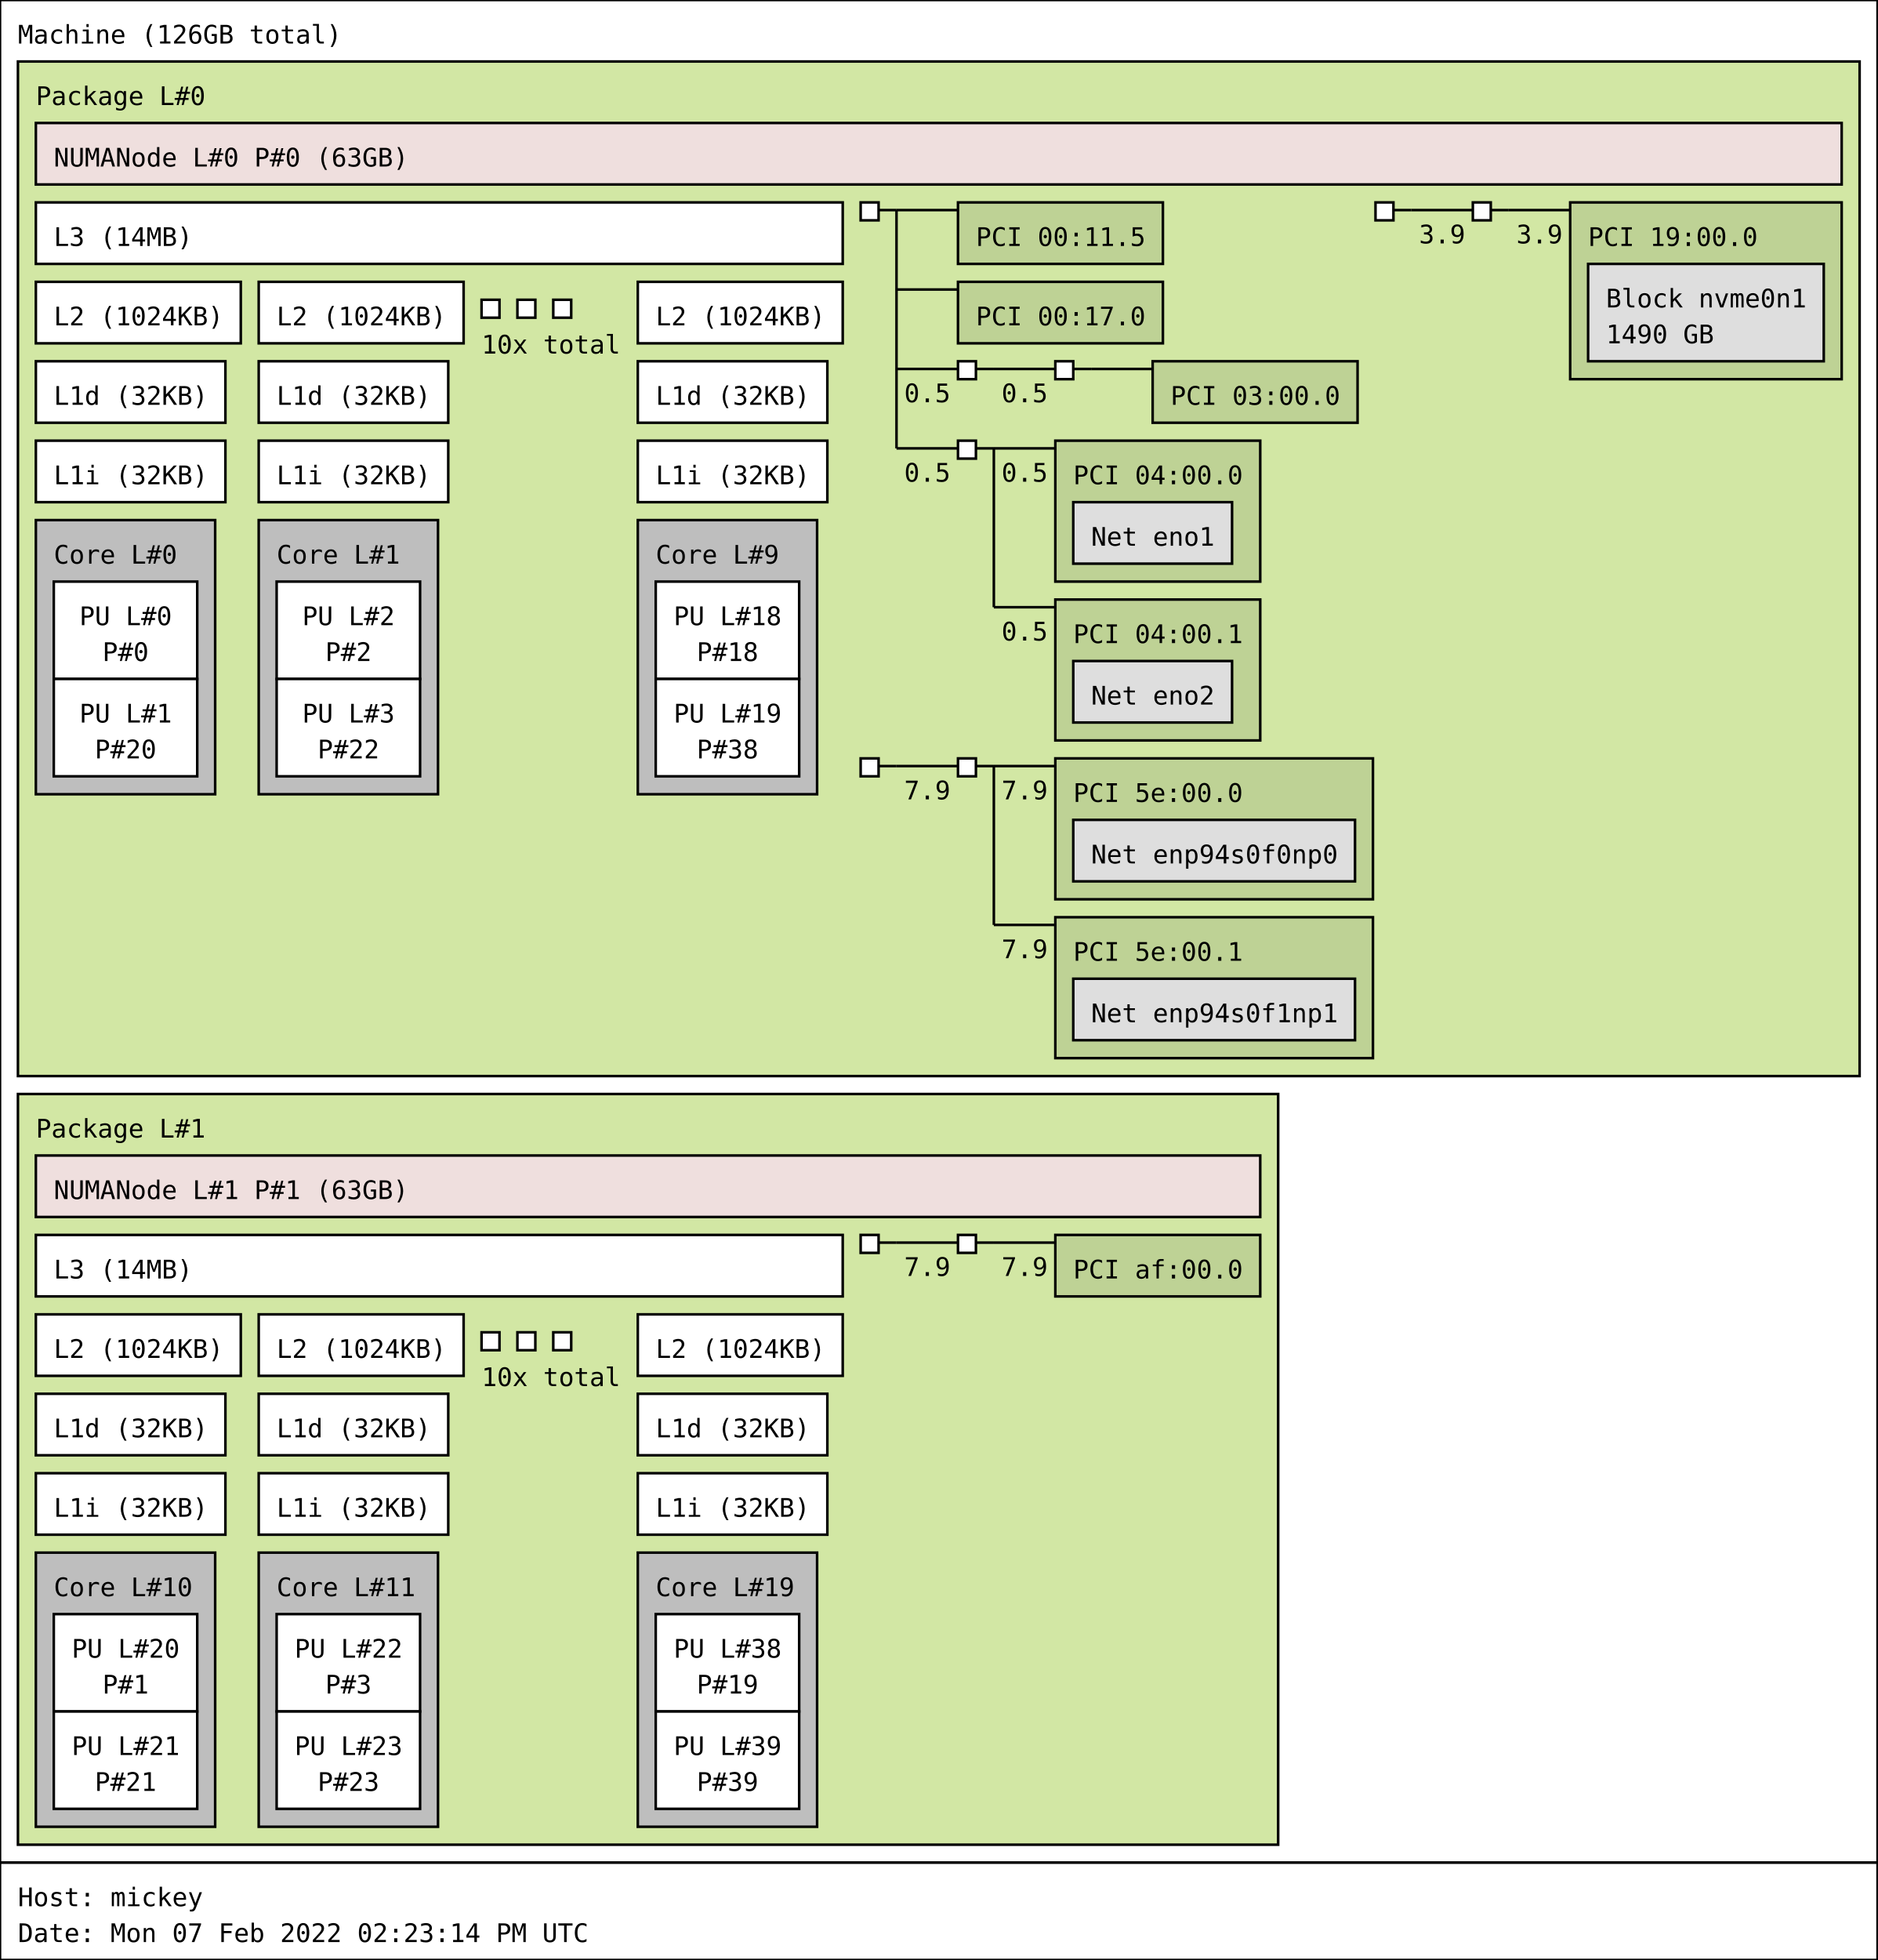
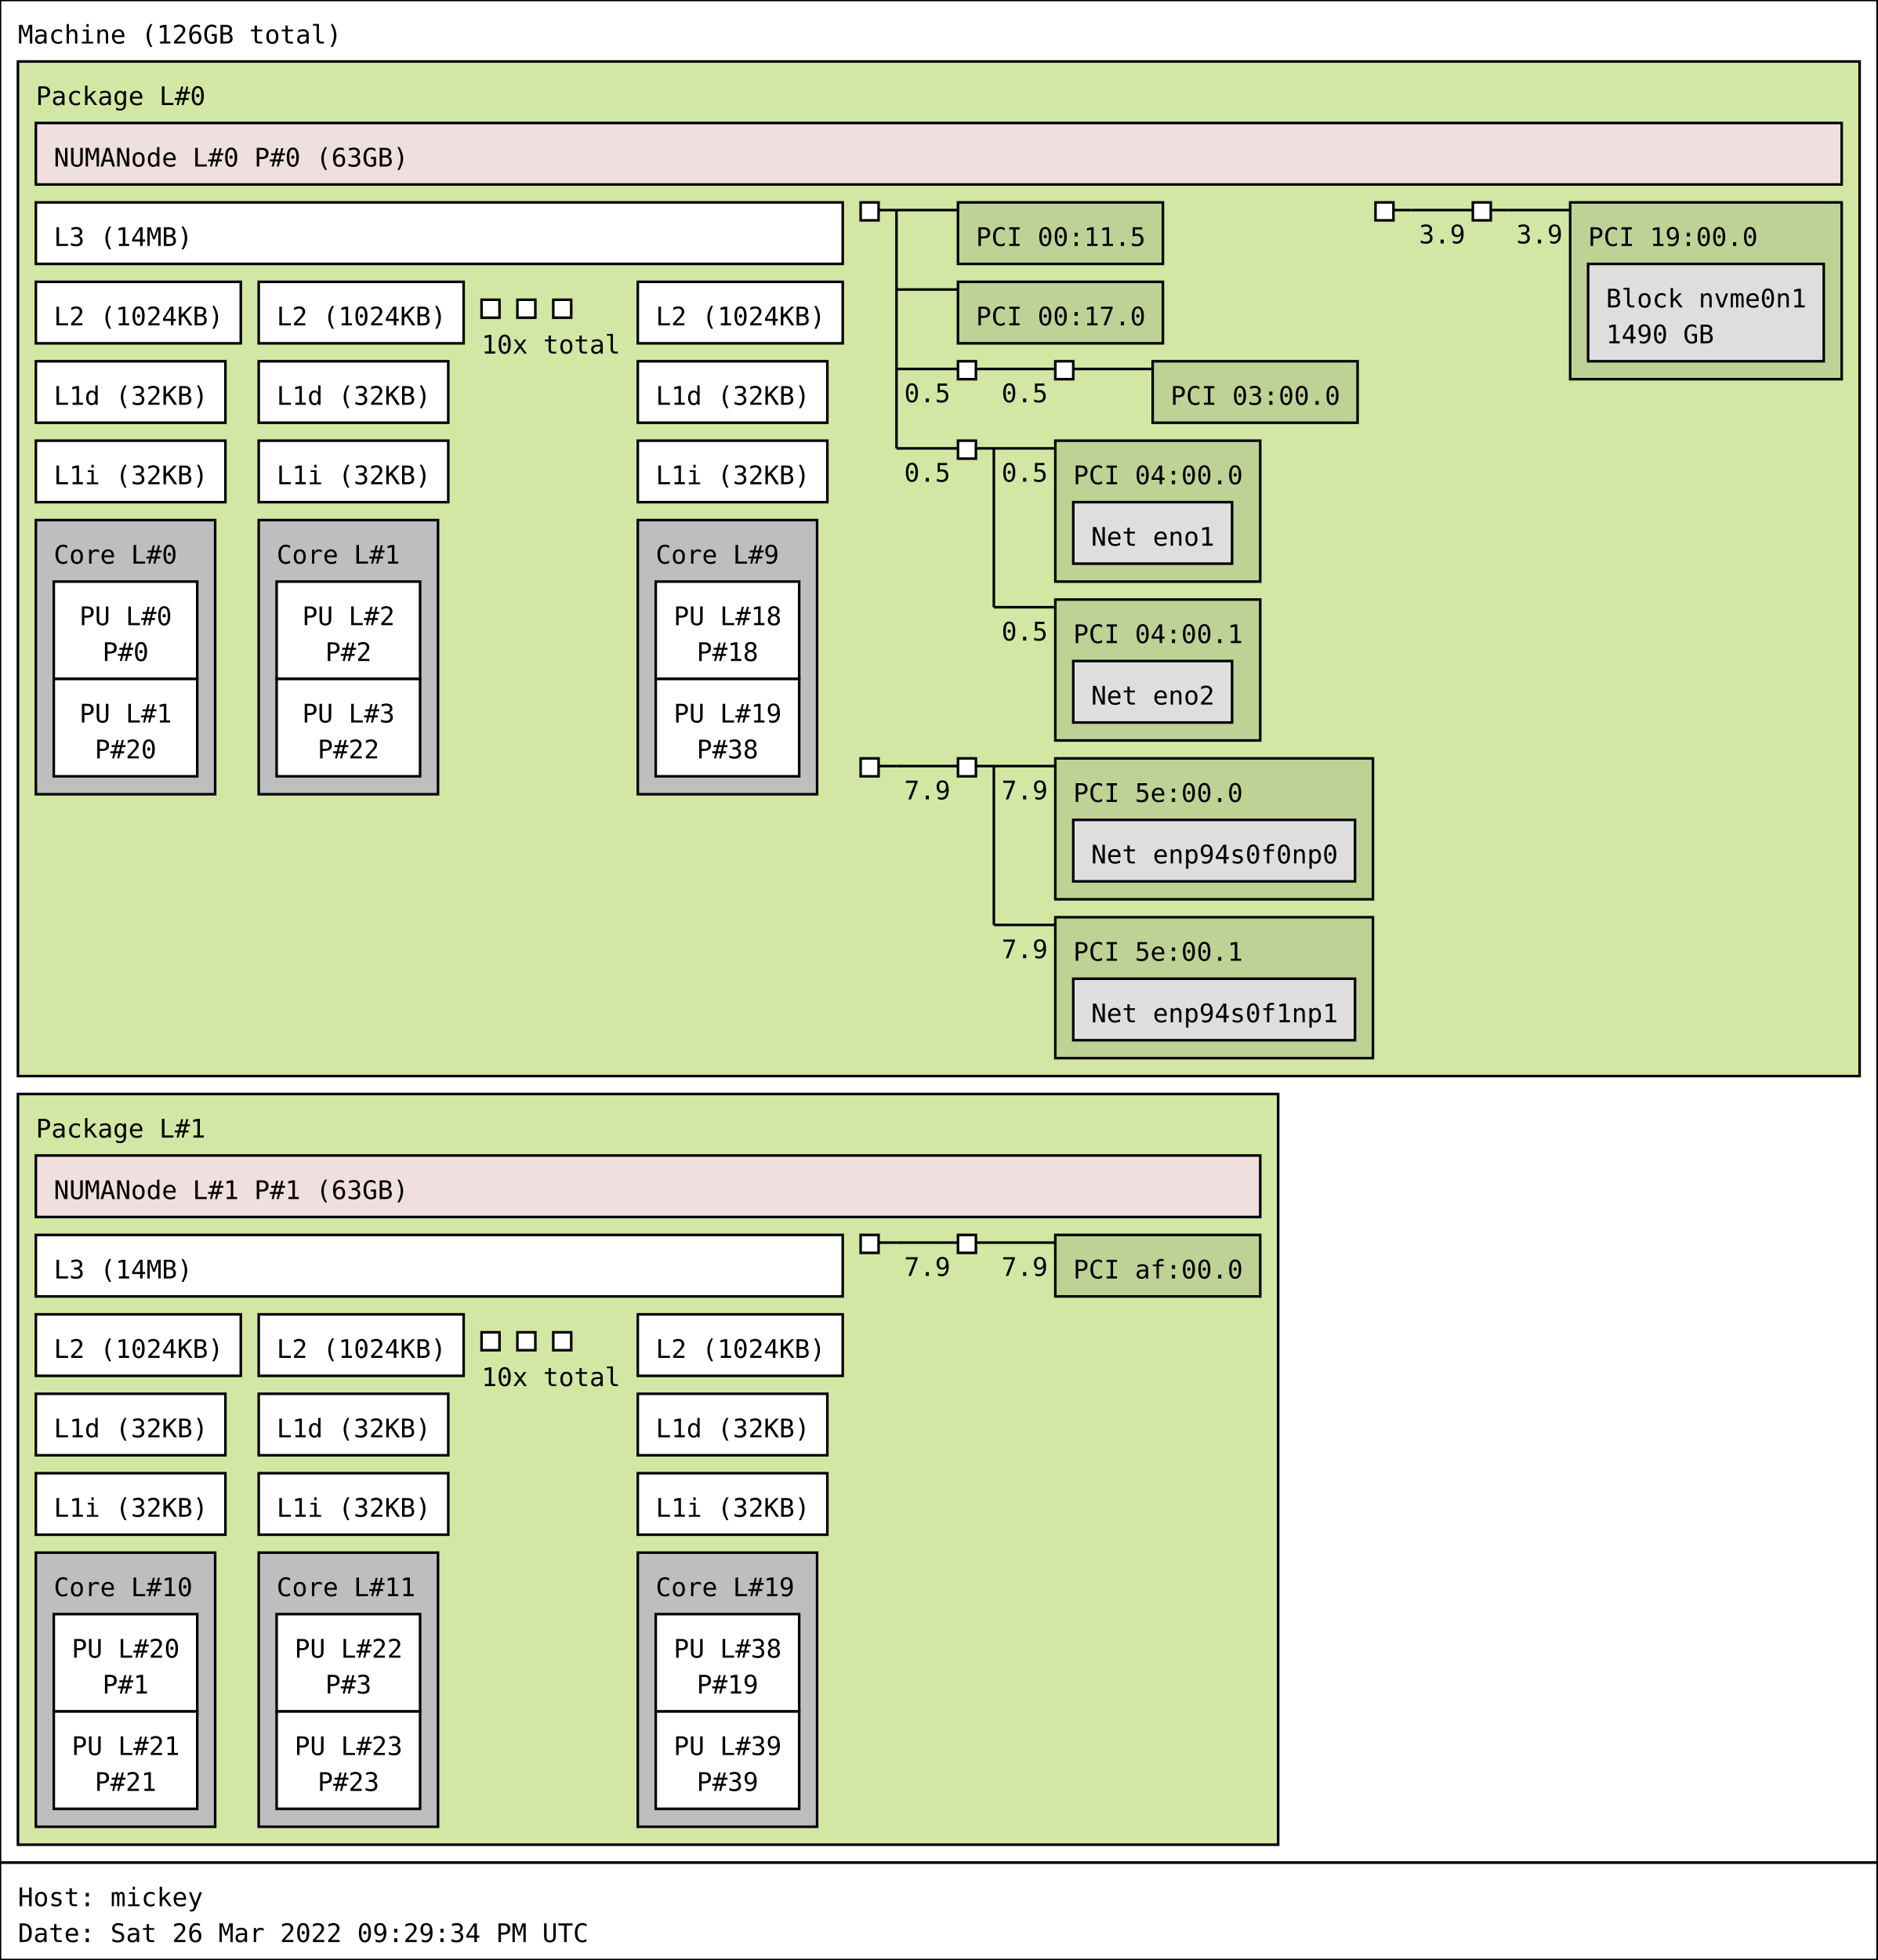
<svg xmlns="http://www.w3.org/2000/svg" width="733px" height="765px" viewBox="0 0 733px 765px" version="1.1">
  <rect id="Machine_0_rect" class="Machine" x="0" y="0" width="733" height="727" fill="rgb(255,255,255)" stroke="rgb(0,0,0)" stroke-width="1" />
  <text id="Machine_0_text" class="Machine" font-family="Monospace" x="7" y="17" fill="rgb(0,0,0)" font-size="10px">Machine (126GB total)</text>
  <rect id="Package_0_rect" class="Package" x="7" y="24" width="719" height="396" fill="rgb(210,231,164)" stroke="rgb(0,0,0)" stroke-width="1" />
  <text id="Package_0_text" class="Package" font-family="Monospace" x="14" y="41" fill="rgb(0,0,0)" font-size="10px">Package L#0</text>
  <rect id="L3_0_rect" class="L3" x="14" y="79" width="315" height="24" fill="rgb(255,255,255)" stroke="rgb(0,0,0)" stroke-width="1" />
  <text id="L3_0_text" class="L3" font-family="Monospace" x="21" y="96" fill="rgb(0,0,0)" font-size="10px">L3 (14MB)</text>
  <rect id="L2_0_rect" class="L2" x="14" y="110" width="80" height="24" fill="rgb(255,255,255)" stroke="rgb(0,0,0)" stroke-width="1" />
  <text id="L2_0_text" class="L2" font-family="Monospace" x="21" y="127" fill="rgb(0,0,0)" font-size="10px">L2 (1024KB)</text>
  <rect id="L1d_0_rect" class="L1d" x="14" y="141" width="74" height="24" fill="rgb(255,255,255)" stroke="rgb(0,0,0)" stroke-width="1" />
  <text id="L1d_0_text" class="L1d" font-family="Monospace" x="21" y="158" fill="rgb(0,0,0)" font-size="10px">L1d (32KB)</text>
  <rect id="L1i_0_rect" class="L1i" x="14" y="172" width="74" height="24" fill="rgb(255,255,255)" stroke="rgb(0,0,0)" stroke-width="1" />
  <text id="L1i_0_text" class="L1i" font-family="Monospace" x="21" y="189" fill="rgb(0,0,0)" font-size="10px">L1i (32KB)</text>
  <rect id="Core_0_rect" class="Core" x="14" y="203" width="70" height="107" fill="rgb(190,190,190)" stroke="rgb(0,0,0)" stroke-width="1" />
  <text id="Core_0_text" class="Core" font-family="Monospace" x="21" y="220" fill="rgb(0,0,0)" font-size="10px">Core L#0</text>
  <rect id="PU_0_rect" class="PU" x="21" y="227" width="56" height="38" fill="rgb(255,255,255)" stroke="rgb(0,0,0)" stroke-width="1" />
  <text id="PU_0_text" class="PU" font-family="Monospace" x="31" y="244" fill="rgb(0,0,0)" font-size="10px">PU L#0</text>
  <text id="PU_0_text_1" class="PU" font-family="Monospace" x="40" y="258" fill="rgb(0,0,0)" font-size="10px">P#0</text>
  <rect id="PU_1_rect" class="PU" x="21" y="265" width="56" height="38" fill="rgb(255,255,255)" stroke="rgb(0,0,0)" stroke-width="1" />
  <text id="PU_1_text" class="PU" font-family="Monospace" x="31" y="282" fill="rgb(0,0,0)" font-size="10px">PU L#1</text>
  <text id="PU_1_text_1" class="PU" font-family="Monospace" x="37" y="296" fill="rgb(0,0,0)" font-size="10px">P#20</text>
  <rect id="L2_1_rect" class="L2" x="101" y="110" width="80" height="24" fill="rgb(255,255,255)" stroke="rgb(0,0,0)" stroke-width="1" />
  <text id="L2_1_text" class="L2" font-family="Monospace" x="108" y="127" fill="rgb(0,0,0)" font-size="10px">L2 (1024KB)</text>
  <rect id="L1d_1_rect" class="L1d" x="101" y="141" width="74" height="24" fill="rgb(255,255,255)" stroke="rgb(0,0,0)" stroke-width="1" />
  <text id="L1d_1_text" class="L1d" font-family="Monospace" x="108" y="158" fill="rgb(0,0,0)" font-size="10px">L1d (32KB)</text>
  <rect id="L1i_1_rect" class="L1i" x="101" y="172" width="74" height="24" fill="rgb(255,255,255)" stroke="rgb(0,0,0)" stroke-width="1" />
  <text id="L1i_1_text" class="L1i" font-family="Monospace" x="108" y="189" fill="rgb(0,0,0)" font-size="10px">L1i (32KB)</text>
  <rect id="Core_1_rect" class="Core" x="101" y="203" width="70" height="107" fill="rgb(190,190,190)" stroke="rgb(0,0,0)" stroke-width="1" />
  <text id="Core_1_text" class="Core" font-family="Monospace" x="108" y="220" fill="rgb(0,0,0)" font-size="10px">Core L#1</text>
  <rect id="PU_2_rect" class="PU" x="108" y="227" width="56" height="38" fill="rgb(255,255,255)" stroke="rgb(0,0,0)" stroke-width="1" />
  <text id="PU_2_text" class="PU" font-family="Monospace" x="118" y="244" fill="rgb(0,0,0)" font-size="10px">PU L#2</text>
  <text id="PU_2_text_1" class="PU" font-family="Monospace" x="127" y="258" fill="rgb(0,0,0)" font-size="10px">P#2</text>
  <rect id="PU_3_rect" class="PU" x="108" y="265" width="56" height="38" fill="rgb(255,255,255)" stroke="rgb(0,0,0)" stroke-width="1" />
  <text id="PU_3_text" class="PU" font-family="Monospace" x="118" y="282" fill="rgb(0,0,0)" font-size="10px">PU L#3</text>
  <text id="PU_3_text_1" class="PU" font-family="Monospace" x="124" y="296" fill="rgb(0,0,0)" font-size="10px">P#22</text>
  <rect id="L2_2_rect" class="L2" x="188" y="117" width="7" height="7" fill="rgb(255,255,255)" stroke="rgb(0,0,0)" stroke-width="1" />
  <rect id="L2_2_rect" class="L2" x="202" y="117" width="7" height="7" fill="rgb(255,255,255)" stroke="rgb(0,0,0)" stroke-width="1" />
  <rect id="L2_2_rect" class="L2" x="216" y="117" width="7" height="7" fill="rgb(255,255,255)" stroke="rgb(0,0,0)" stroke-width="1" />
  <text id="L2_2_text" class="L2" font-family="Monospace" x="188" y="138" fill="rgb(0,0,0)" font-size="10px">10x total</text>
  <rect id="L2_9_rect" class="L2" x="249" y="110" width="80" height="24" fill="rgb(255,255,255)" stroke="rgb(0,0,0)" stroke-width="1" />
  <text id="L2_9_text" class="L2" font-family="Monospace" x="256" y="127" fill="rgb(0,0,0)" font-size="10px">L2 (1024KB)</text>
  <rect id="L1d_9_rect" class="L1d" x="249" y="141" width="74" height="24" fill="rgb(255,255,255)" stroke="rgb(0,0,0)" stroke-width="1" />
  <text id="L1d_9_text" class="L1d" font-family="Monospace" x="256" y="158" fill="rgb(0,0,0)" font-size="10px">L1d (32KB)</text>
  <rect id="L1i_9_rect" class="L1i" x="249" y="172" width="74" height="24" fill="rgb(255,255,255)" stroke="rgb(0,0,0)" stroke-width="1" />
  <text id="L1i_9_text" class="L1i" font-family="Monospace" x="256" y="189" fill="rgb(0,0,0)" font-size="10px">L1i (32KB)</text>
  <rect id="Core_9_rect" class="Core" x="249" y="203" width="70" height="107" fill="rgb(190,190,190)" stroke="rgb(0,0,0)" stroke-width="1" />
  <text id="Core_9_text" class="Core" font-family="Monospace" x="256" y="220" fill="rgb(0,0,0)" font-size="10px">Core L#9</text>
  <rect id="PU_18_rect" class="PU" x="256" y="227" width="56" height="38" fill="rgb(255,255,255)" stroke="rgb(0,0,0)" stroke-width="1" />
  <text id="PU_18_text" class="PU" font-family="Monospace" x="263" y="244" fill="rgb(0,0,0)" font-size="10px">PU L#18</text>
  <text id="PU_18_text_1" class="PU" font-family="Monospace" x="272" y="258" fill="rgb(0,0,0)" font-size="10px">P#18</text>
  <rect id="PU_19_rect" class="PU" x="256" y="265" width="56" height="38" fill="rgb(255,255,255)" stroke="rgb(0,0,0)" stroke-width="1" />
  <text id="PU_19_text" class="PU" font-family="Monospace" x="263" y="282" fill="rgb(0,0,0)" font-size="10px">PU L#19</text>
  <text id="PU_19_text_1" class="PU" font-family="Monospace" x="272" y="296" fill="rgb(0,0,0)" font-size="10px">P#38</text>
  <rect id="NUMANode_0_rect" class="NUMANode" x="14" y="48" width="705" height="24" fill="rgb(239,223,222)" stroke="rgb(0,0,0)" stroke-width="1" />
  <text id="NUMANode_0_text" class="NUMANode" font-family="Monospace" x="21" y="65" fill="rgb(0,0,0)" font-size="10px">NUMANode L#0 P#0 (63GB)</text>
  <rect id="HostBridge_0_rect" class="HostBridge" x="336" y="79" width="7" height="7" fill="rgb(255,255,255)" stroke="rgb(0,0,0)" stroke-width="1" />
  <line id="HostBridge_0_line" class="HostBridge" x1="343" y1="82" x2="350" y2="82" stroke="rgb(0,0,0)" stroke-width="1" />
  <line id="HostBridge_0_line_2" class="HostBridge" x1="350" y1="82" x2="374" y2="82" stroke="rgb(0,0,0)" stroke-width="1" />
  <line id="HostBridge_0_line_3" class="HostBridge" x1="350" y1="113" x2="374" y2="113" stroke="rgb(0,0,0)" stroke-width="1" />
  <line id="HostBridge_0_line_4" class="HostBridge" x1="350" y1="144" x2="374" y2="144" stroke="rgb(0,0,0)" stroke-width="1" />
  <text id="HostBridge_0_text_4" class="HostBridge" font-family="Monospace" x="353" y="157" fill="rgb(0,0,0)" font-size="10px">0.5</text>
  <line id="HostBridge_0_line_5" class="HostBridge" x1="350" y1="175" x2="374" y2="175" stroke="rgb(0,0,0)" stroke-width="1" />
  <text id="HostBridge_0_text_5" class="HostBridge" font-family="Monospace" x="353" y="188" fill="rgb(0,0,0)" font-size="10px">0.5</text>
  <line id="HostBridge_0_line_1" class="HostBridge" x1="350" y1="82" x2="350" y2="175" stroke="rgb(0,0,0)" stroke-width="1" />
  <rect id="PCI_0_rect" class="PCI" x="374" y="79" width="80" height="24" fill="rgb(190,210,149)" stroke="rgb(0,0,0)" stroke-width="1" />
  <text id="PCI_0_text" class="PCI" font-family="Monospace" x="381" y="96" fill="rgb(0,0,0)" font-size="10px">PCI 00:11.5</text>
  <rect id="PCI_1_rect" class="PCI" x="374" y="110" width="80" height="24" fill="rgb(190,210,149)" stroke="rgb(0,0,0)" stroke-width="1" />
  <text id="PCI_1_text" class="PCI" font-family="Monospace" x="381" y="127" fill="rgb(0,0,0)" font-size="10px">PCI 00:17.0</text>
  <rect id="PCIBridge_1_rect" class="PCIBridge" x="374" y="141" width="7" height="7" fill="rgb(255,255,255)" stroke="rgb(0,0,0)" stroke-width="1" />
  <line id="PCIBridge_1_line" class="PCIBridge" x1="381" y1="144" x2="388" y2="144" stroke="rgb(0,0,0)" stroke-width="1" />
  <line id="PCIBridge_1_line_2" class="PCIBridge" x1="388" y1="144" x2="412" y2="144" stroke="rgb(0,0,0)" stroke-width="1" />
  <text id="PCIBridge_1_text_2" class="PCIBridge" font-family="Monospace" x="391" y="157" fill="rgb(0,0,0)" font-size="10px">0.5</text>
  <line id="PCIBridge_1_line_1" class="PCIBridge" x1="388" y1="144" x2="388" y2="144" stroke="rgb(0,0,0)" stroke-width="1" />
  <rect id="PCIBridge_2_rect" class="PCIBridge" x="412" y="141" width="7" height="7" fill="rgb(255,255,255)" stroke="rgb(0,0,0)" stroke-width="1" />
  <line id="PCIBridge_2_line" class="PCIBridge" x1="419" y1="144" x2="426" y2="144" stroke="rgb(0,0,0)" stroke-width="1" />
  <line id="PCIBridge_2_line_2" class="PCIBridge" x1="426" y1="144" x2="450" y2="144" stroke="rgb(0,0,0)" stroke-width="1" />
  <line id="PCIBridge_2_line_1" class="PCIBridge" x1="426" y1="144" x2="426" y2="144" stroke="rgb(0,0,0)" stroke-width="1" />
  <rect id="PCI_2_rect" class="PCI" x="450" y="141" width="80" height="24" fill="rgb(190,210,149)" stroke="rgb(0,0,0)" stroke-width="1" />
  <text id="PCI_2_text" class="PCI" font-family="Monospace" x="457" y="158" fill="rgb(0,0,0)" font-size="10px">PCI 03:00.0</text>
  <rect id="PCIBridge_3_rect" class="PCIBridge" x="374" y="172" width="7" height="7" fill="rgb(255,255,255)" stroke="rgb(0,0,0)" stroke-width="1" />
  <line id="PCIBridge_3_line" class="PCIBridge" x1="381" y1="175" x2="388" y2="175" stroke="rgb(0,0,0)" stroke-width="1" />
  <line id="PCIBridge_3_line_2" class="PCIBridge" x1="388" y1="175" x2="412" y2="175" stroke="rgb(0,0,0)" stroke-width="1" />
  <text id="PCIBridge_3_text_2" class="PCIBridge" font-family="Monospace" x="391" y="188" fill="rgb(0,0,0)" font-size="10px">0.5</text>
  <line id="PCIBridge_3_line_3" class="PCIBridge" x1="388" y1="237" x2="412" y2="237" stroke="rgb(0,0,0)" stroke-width="1" />
  <text id="PCIBridge_3_text_3" class="PCIBridge" font-family="Monospace" x="391" y="250" fill="rgb(0,0,0)" font-size="10px">0.5</text>
  <line id="PCIBridge_3_line_1" class="PCIBridge" x1="388" y1="175" x2="388" y2="237" stroke="rgb(0,0,0)" stroke-width="1" />
  <rect id="PCI_3_rect" class="PCI" x="412" y="172" width="80" height="55" fill="rgb(190,210,149)" stroke="rgb(0,0,0)" stroke-width="1" />
  <text id="PCI_3_text" class="PCI" font-family="Monospace" x="419" y="189" fill="rgb(0,0,0)" font-size="10px">PCI 04:00.0</text>
  <rect id="Net_0_rect" class="Net" x="419" y="196" width="62" height="24" fill="rgb(222,222,222)" stroke="rgb(0,0,0)" stroke-width="1" />
  <text id="Net_0_text" class="Net" font-family="Monospace" x="426" y="213" fill="rgb(0,0,0)" font-size="10px">Net eno1</text>
  <rect id="PCI_4_rect" class="PCI" x="412" y="234" width="80" height="55" fill="rgb(190,210,149)" stroke="rgb(0,0,0)" stroke-width="1" />
  <text id="PCI_4_text" class="PCI" font-family="Monospace" x="419" y="251" fill="rgb(0,0,0)" font-size="10px">PCI 04:00.1</text>
  <rect id="Net_1_rect" class="Net" x="419" y="258" width="62" height="24" fill="rgb(222,222,222)" stroke="rgb(0,0,0)" stroke-width="1" />
  <text id="Net_1_text" class="Net" font-family="Monospace" x="426" y="275" fill="rgb(0,0,0)" font-size="10px">Net eno2</text>
  <rect id="HostBridge_4_rect" class="HostBridge" x="537" y="79" width="7" height="7" fill="rgb(255,255,255)" stroke="rgb(0,0,0)" stroke-width="1" />
  <line id="HostBridge_4_line" class="HostBridge" x1="544" y1="82" x2="551" y2="82" stroke="rgb(0,0,0)" stroke-width="1" />
  <line id="HostBridge_4_line_2" class="HostBridge" x1="551" y1="82" x2="575" y2="82" stroke="rgb(0,0,0)" stroke-width="1" />
  <text id="HostBridge_4_text_2" class="HostBridge" font-family="Monospace" x="554" y="95" fill="rgb(0,0,0)" font-size="10px">3.9</text>
  <line id="HostBridge_4_line_1" class="HostBridge" x1="551" y1="82" x2="551" y2="82" stroke="rgb(0,0,0)" stroke-width="1" />
  <rect id="PCIBridge_5_rect" class="PCIBridge" x="575" y="79" width="7" height="7" fill="rgb(255,255,255)" stroke="rgb(0,0,0)" stroke-width="1" />
  <line id="PCIBridge_5_line" class="PCIBridge" x1="582" y1="82" x2="589" y2="82" stroke="rgb(0,0,0)" stroke-width="1" />
  <line id="PCIBridge_5_line_2" class="PCIBridge" x1="589" y1="82" x2="613" y2="82" stroke="rgb(0,0,0)" stroke-width="1" />
  <text id="PCIBridge_5_text_2" class="PCIBridge" font-family="Monospace" x="592" y="95" fill="rgb(0,0,0)" font-size="10px">3.9</text>
  <line id="PCIBridge_5_line_1" class="PCIBridge" x1="589" y1="82" x2="589" y2="82" stroke="rgb(0,0,0)" stroke-width="1" />
  <rect id="PCI_5_rect" class="PCI" x="613" y="79" width="106" height="69" fill="rgb(190,210,149)" stroke="rgb(0,0,0)" stroke-width="1" />
  <text id="PCI_5_text" class="PCI" font-family="Monospace" x="620" y="96" fill="rgb(0,0,0)" font-size="10px">PCI 19:00.0</text>
  <rect id="Block_2_rect" class="Block" x="620" y="103" width="92" height="38" fill="rgb(222,222,222)" stroke="rgb(0,0,0)" stroke-width="1" />
  <text id="Block_2_text" class="Block" font-family="Monospace" x="627" y="120" fill="rgb(0,0,0)" font-size="10px">Block nvme0n1</text>
  <text id="Block_2_text_1" class="Block" font-family="Monospace" x="627" y="134" fill="rgb(0,0,0)" font-size="10px">1490 GB</text>
  <rect id="HostBridge_6_rect" class="HostBridge" x="336" y="296" width="7" height="7" fill="rgb(255,255,255)" stroke="rgb(0,0,0)" stroke-width="1" />
  <line id="HostBridge_6_line" class="HostBridge" x1="343" y1="299" x2="350" y2="299" stroke="rgb(0,0,0)" stroke-width="1" />
  <line id="HostBridge_6_line_2" class="HostBridge" x1="350" y1="299" x2="374" y2="299" stroke="rgb(0,0,0)" stroke-width="1" />
  <text id="HostBridge_6_text_2" class="HostBridge" font-family="Monospace" x="353" y="312" fill="rgb(0,0,0)" font-size="10px">7.9</text>
  <line id="HostBridge_6_line_1" class="HostBridge" x1="350" y1="299" x2="350" y2="299" stroke="rgb(0,0,0)" stroke-width="1" />
  <rect id="PCIBridge_7_rect" class="PCIBridge" x="374" y="296" width="7" height="7" fill="rgb(255,255,255)" stroke="rgb(0,0,0)" stroke-width="1" />
  <line id="PCIBridge_7_line" class="PCIBridge" x1="381" y1="299" x2="388" y2="299" stroke="rgb(0,0,0)" stroke-width="1" />
  <line id="PCIBridge_7_line_2" class="PCIBridge" x1="388" y1="299" x2="412" y2="299" stroke="rgb(0,0,0)" stroke-width="1" />
  <text id="PCIBridge_7_text_2" class="PCIBridge" font-family="Monospace" x="391" y="312" fill="rgb(0,0,0)" font-size="10px">7.9</text>
  <line id="PCIBridge_7_line_3" class="PCIBridge" x1="388" y1="361" x2="412" y2="361" stroke="rgb(0,0,0)" stroke-width="1" />
  <text id="PCIBridge_7_text_3" class="PCIBridge" font-family="Monospace" x="391" y="374" fill="rgb(0,0,0)" font-size="10px">7.9</text>
  <line id="PCIBridge_7_line_1" class="PCIBridge" x1="388" y1="299" x2="388" y2="361" stroke="rgb(0,0,0)" stroke-width="1" />
  <rect id="PCI_6_rect" class="PCI" x="412" y="296" width="124" height="55" fill="rgb(190,210,149)" stroke="rgb(0,0,0)" stroke-width="1" />
  <text id="PCI_6_text" class="PCI" font-family="Monospace" x="419" y="313" fill="rgb(0,0,0)" font-size="10px">PCI 5e:00.0</text>
  <rect id="Net_3_rect" class="Net" x="419" y="320" width="110" height="24" fill="rgb(222,222,222)" stroke="rgb(0,0,0)" stroke-width="1" />
  <text id="Net_3_text" class="Net" font-family="Monospace" x="426" y="337" fill="rgb(0,0,0)" font-size="10px">Net enp94s0f0np0</text>
  <rect id="PCI_7_rect" class="PCI" x="412" y="358" width="124" height="55" fill="rgb(190,210,149)" stroke="rgb(0,0,0)" stroke-width="1" />
  <text id="PCI_7_text" class="PCI" font-family="Monospace" x="419" y="375" fill="rgb(0,0,0)" font-size="10px">PCI 5e:00.1</text>
  <rect id="Net_4_rect" class="Net" x="419" y="382" width="110" height="24" fill="rgb(222,222,222)" stroke="rgb(0,0,0)" stroke-width="1" />
  <text id="Net_4_text" class="Net" font-family="Monospace" x="426" y="399" fill="rgb(0,0,0)" font-size="10px">Net enp94s0f1np1</text>
  <rect id="Package_1_rect" class="Package" x="7" y="427" width="492" height="293" fill="rgb(210,231,164)" stroke="rgb(0,0,0)" stroke-width="1" />
  <text id="Package_1_text" class="Package" font-family="Monospace" x="14" y="444" fill="rgb(0,0,0)" font-size="10px">Package L#1</text>
  <rect id="L3_1_rect" class="L3" x="14" y="482" width="315" height="24" fill="rgb(255,255,255)" stroke="rgb(0,0,0)" stroke-width="1" />
  <text id="L3_1_text" class="L3" font-family="Monospace" x="21" y="499" fill="rgb(0,0,0)" font-size="10px">L3 (14MB)</text>
  <rect id="L2_10_rect" class="L2" x="14" y="513" width="80" height="24" fill="rgb(255,255,255)" stroke="rgb(0,0,0)" stroke-width="1" />
  <text id="L2_10_text" class="L2" font-family="Monospace" x="21" y="530" fill="rgb(0,0,0)" font-size="10px">L2 (1024KB)</text>
  <rect id="L1d_10_rect" class="L1d" x="14" y="544" width="74" height="24" fill="rgb(255,255,255)" stroke="rgb(0,0,0)" stroke-width="1" />
  <text id="L1d_10_text" class="L1d" font-family="Monospace" x="21" y="561" fill="rgb(0,0,0)" font-size="10px">L1d (32KB)</text>
  <rect id="L1i_10_rect" class="L1i" x="14" y="575" width="74" height="24" fill="rgb(255,255,255)" stroke="rgb(0,0,0)" stroke-width="1" />
  <text id="L1i_10_text" class="L1i" font-family="Monospace" x="21" y="592" fill="rgb(0,0,0)" font-size="10px">L1i (32KB)</text>
  <rect id="Core_10_rect" class="Core" x="14" y="606" width="70" height="107" fill="rgb(190,190,190)" stroke="rgb(0,0,0)" stroke-width="1" />
  <text id="Core_10_text" class="Core" font-family="Monospace" x="21" y="623" fill="rgb(0,0,0)" font-size="10px">Core L#10</text>
  <rect id="PU_20_rect" class="PU" x="21" y="630" width="56" height="38" fill="rgb(255,255,255)" stroke="rgb(0,0,0)" stroke-width="1" />
  <text id="PU_20_text" class="PU" font-family="Monospace" x="28" y="647" fill="rgb(0,0,0)" font-size="10px">PU L#20</text>
  <text id="PU_20_text_1" class="PU" font-family="Monospace" x="40" y="661" fill="rgb(0,0,0)" font-size="10px">P#1</text>
  <rect id="PU_21_rect" class="PU" x="21" y="668" width="56" height="38" fill="rgb(255,255,255)" stroke="rgb(0,0,0)" stroke-width="1" />
  <text id="PU_21_text" class="PU" font-family="Monospace" x="28" y="685" fill="rgb(0,0,0)" font-size="10px">PU L#21</text>
  <text id="PU_21_text_1" class="PU" font-family="Monospace" x="37" y="699" fill="rgb(0,0,0)" font-size="10px">P#21</text>
  <rect id="L2_11_rect" class="L2" x="101" y="513" width="80" height="24" fill="rgb(255,255,255)" stroke="rgb(0,0,0)" stroke-width="1" />
  <text id="L2_11_text" class="L2" font-family="Monospace" x="108" y="530" fill="rgb(0,0,0)" font-size="10px">L2 (1024KB)</text>
  <rect id="L1d_11_rect" class="L1d" x="101" y="544" width="74" height="24" fill="rgb(255,255,255)" stroke="rgb(0,0,0)" stroke-width="1" />
  <text id="L1d_11_text" class="L1d" font-family="Monospace" x="108" y="561" fill="rgb(0,0,0)" font-size="10px">L1d (32KB)</text>
  <rect id="L1i_11_rect" class="L1i" x="101" y="575" width="74" height="24" fill="rgb(255,255,255)" stroke="rgb(0,0,0)" stroke-width="1" />
  <text id="L1i_11_text" class="L1i" font-family="Monospace" x="108" y="592" fill="rgb(0,0,0)" font-size="10px">L1i (32KB)</text>
  <rect id="Core_11_rect" class="Core" x="101" y="606" width="70" height="107" fill="rgb(190,190,190)" stroke="rgb(0,0,0)" stroke-width="1" />
  <text id="Core_11_text" class="Core" font-family="Monospace" x="108" y="623" fill="rgb(0,0,0)" font-size="10px">Core L#11</text>
  <rect id="PU_22_rect" class="PU" x="108" y="630" width="56" height="38" fill="rgb(255,255,255)" stroke="rgb(0,0,0)" stroke-width="1" />
  <text id="PU_22_text" class="PU" font-family="Monospace" x="115" y="647" fill="rgb(0,0,0)" font-size="10px">PU L#22</text>
  <text id="PU_22_text_1" class="PU" font-family="Monospace" x="127" y="661" fill="rgb(0,0,0)" font-size="10px">P#3</text>
  <rect id="PU_23_rect" class="PU" x="108" y="668" width="56" height="38" fill="rgb(255,255,255)" stroke="rgb(0,0,0)" stroke-width="1" />
  <text id="PU_23_text" class="PU" font-family="Monospace" x="115" y="685" fill="rgb(0,0,0)" font-size="10px">PU L#23</text>
  <text id="PU_23_text_1" class="PU" font-family="Monospace" x="124" y="699" fill="rgb(0,0,0)" font-size="10px">P#23</text>
  <rect id="L2_12_rect" class="L2" x="188" y="520" width="7" height="7" fill="rgb(255,255,255)" stroke="rgb(0,0,0)" stroke-width="1" />
  <rect id="L2_12_rect" class="L2" x="202" y="520" width="7" height="7" fill="rgb(255,255,255)" stroke="rgb(0,0,0)" stroke-width="1" />
  <rect id="L2_12_rect" class="L2" x="216" y="520" width="7" height="7" fill="rgb(255,255,255)" stroke="rgb(0,0,0)" stroke-width="1" />
  <text id="L2_12_text" class="L2" font-family="Monospace" x="188" y="541" fill="rgb(0,0,0)" font-size="10px">10x total</text>
  <rect id="L2_19_rect" class="L2" x="249" y="513" width="80" height="24" fill="rgb(255,255,255)" stroke="rgb(0,0,0)" stroke-width="1" />
  <text id="L2_19_text" class="L2" font-family="Monospace" x="256" y="530" fill="rgb(0,0,0)" font-size="10px">L2 (1024KB)</text>
  <rect id="L1d_19_rect" class="L1d" x="249" y="544" width="74" height="24" fill="rgb(255,255,255)" stroke="rgb(0,0,0)" stroke-width="1" />
  <text id="L1d_19_text" class="L1d" font-family="Monospace" x="256" y="561" fill="rgb(0,0,0)" font-size="10px">L1d (32KB)</text>
  <rect id="L1i_19_rect" class="L1i" x="249" y="575" width="74" height="24" fill="rgb(255,255,255)" stroke="rgb(0,0,0)" stroke-width="1" />
  <text id="L1i_19_text" class="L1i" font-family="Monospace" x="256" y="592" fill="rgb(0,0,0)" font-size="10px">L1i (32KB)</text>
  <rect id="Core_19_rect" class="Core" x="249" y="606" width="70" height="107" fill="rgb(190,190,190)" stroke="rgb(0,0,0)" stroke-width="1" />
  <text id="Core_19_text" class="Core" font-family="Monospace" x="256" y="623" fill="rgb(0,0,0)" font-size="10px">Core L#19</text>
  <rect id="PU_38_rect" class="PU" x="256" y="630" width="56" height="38" fill="rgb(255,255,255)" stroke="rgb(0,0,0)" stroke-width="1" />
  <text id="PU_38_text" class="PU" font-family="Monospace" x="263" y="647" fill="rgb(0,0,0)" font-size="10px">PU L#38</text>
  <text id="PU_38_text_1" class="PU" font-family="Monospace" x="272" y="661" fill="rgb(0,0,0)" font-size="10px">P#19</text>
  <rect id="PU_39_rect" class="PU" x="256" y="668" width="56" height="38" fill="rgb(255,255,255)" stroke="rgb(0,0,0)" stroke-width="1" />
  <text id="PU_39_text" class="PU" font-family="Monospace" x="263" y="685" fill="rgb(0,0,0)" font-size="10px">PU L#39</text>
  <text id="PU_39_text_1" class="PU" font-family="Monospace" x="272" y="699" fill="rgb(0,0,0)" font-size="10px">P#39</text>
  <rect id="NUMANode_1_rect" class="NUMANode" x="14" y="451" width="478" height="24" fill="rgb(239,223,222)" stroke="rgb(0,0,0)" stroke-width="1" />
  <text id="NUMANode_1_text" class="NUMANode" font-family="Monospace" x="21" y="468" fill="rgb(0,0,0)" font-size="10px">NUMANode L#1 P#1 (63GB)</text>
  <rect id="HostBridge_8_rect" class="HostBridge" x="336" y="482" width="7" height="7" fill="rgb(255,255,255)" stroke="rgb(0,0,0)" stroke-width="1" />
  <line id="HostBridge_8_line" class="HostBridge" x1="343" y1="485" x2="350" y2="485" stroke="rgb(0,0,0)" stroke-width="1" />
  <line id="HostBridge_8_line_2" class="HostBridge" x1="350" y1="485" x2="374" y2="485" stroke="rgb(0,0,0)" stroke-width="1" />
  <text id="HostBridge_8_text_2" class="HostBridge" font-family="Monospace" x="353" y="498" fill="rgb(0,0,0)" font-size="10px">7.9</text>
  <line id="HostBridge_8_line_1" class="HostBridge" x1="350" y1="485" x2="350" y2="485" stroke="rgb(0,0,0)" stroke-width="1" />
  <rect id="PCIBridge_9_rect" class="PCIBridge" x="374" y="482" width="7" height="7" fill="rgb(255,255,255)" stroke="rgb(0,0,0)" stroke-width="1" />
  <line id="PCIBridge_9_line" class="PCIBridge" x1="381" y1="485" x2="388" y2="485" stroke="rgb(0,0,0)" stroke-width="1" />
  <line id="PCIBridge_9_line_2" class="PCIBridge" x1="388" y1="485" x2="412" y2="485" stroke="rgb(0,0,0)" stroke-width="1" />
  <text id="PCIBridge_9_text_2" class="PCIBridge" font-family="Monospace" x="391" y="498" fill="rgb(0,0,0)" font-size="10px">7.9</text>
  <line id="PCIBridge_9_line_1" class="PCIBridge" x1="388" y1="485" x2="388" y2="485" stroke="rgb(0,0,0)" stroke-width="1" />
  <rect id="PCI_8_rect" class="PCI" x="412" y="482" width="80" height="24" fill="rgb(190,210,149)" stroke="rgb(0,0,0)" stroke-width="1" />
  <text id="PCI_8_text" class="PCI" font-family="Monospace" x="419" y="499" fill="rgb(0,0,0)" font-size="10px">PCI af:00.0</text>
  <rect id="anon_rect" x="0" y="727" width="733" height="38" fill="rgb(255,255,255)" stroke="rgb(0,0,0)" stroke-width="1" />
  <text id="anon_text" font-family="Monospace" x="7" y="744" fill="rgb(0,0,0)" font-size="10px">Host: mickey</text>
-   <text id="anon_text_1" font-family="Monospace" x="7" y="758" fill="rgb(0,0,0)" font-size="10px">Date: Mon 07 Feb 2022 02:23:14 PM UTC</text>
+   <text id="anon_text_1" font-family="Monospace" x="7" y="758" fill="rgb(0,0,0)" font-size="10px">Date: Sat 26 Mar 2022 09:29:34 PM UTC</text>
</svg>
